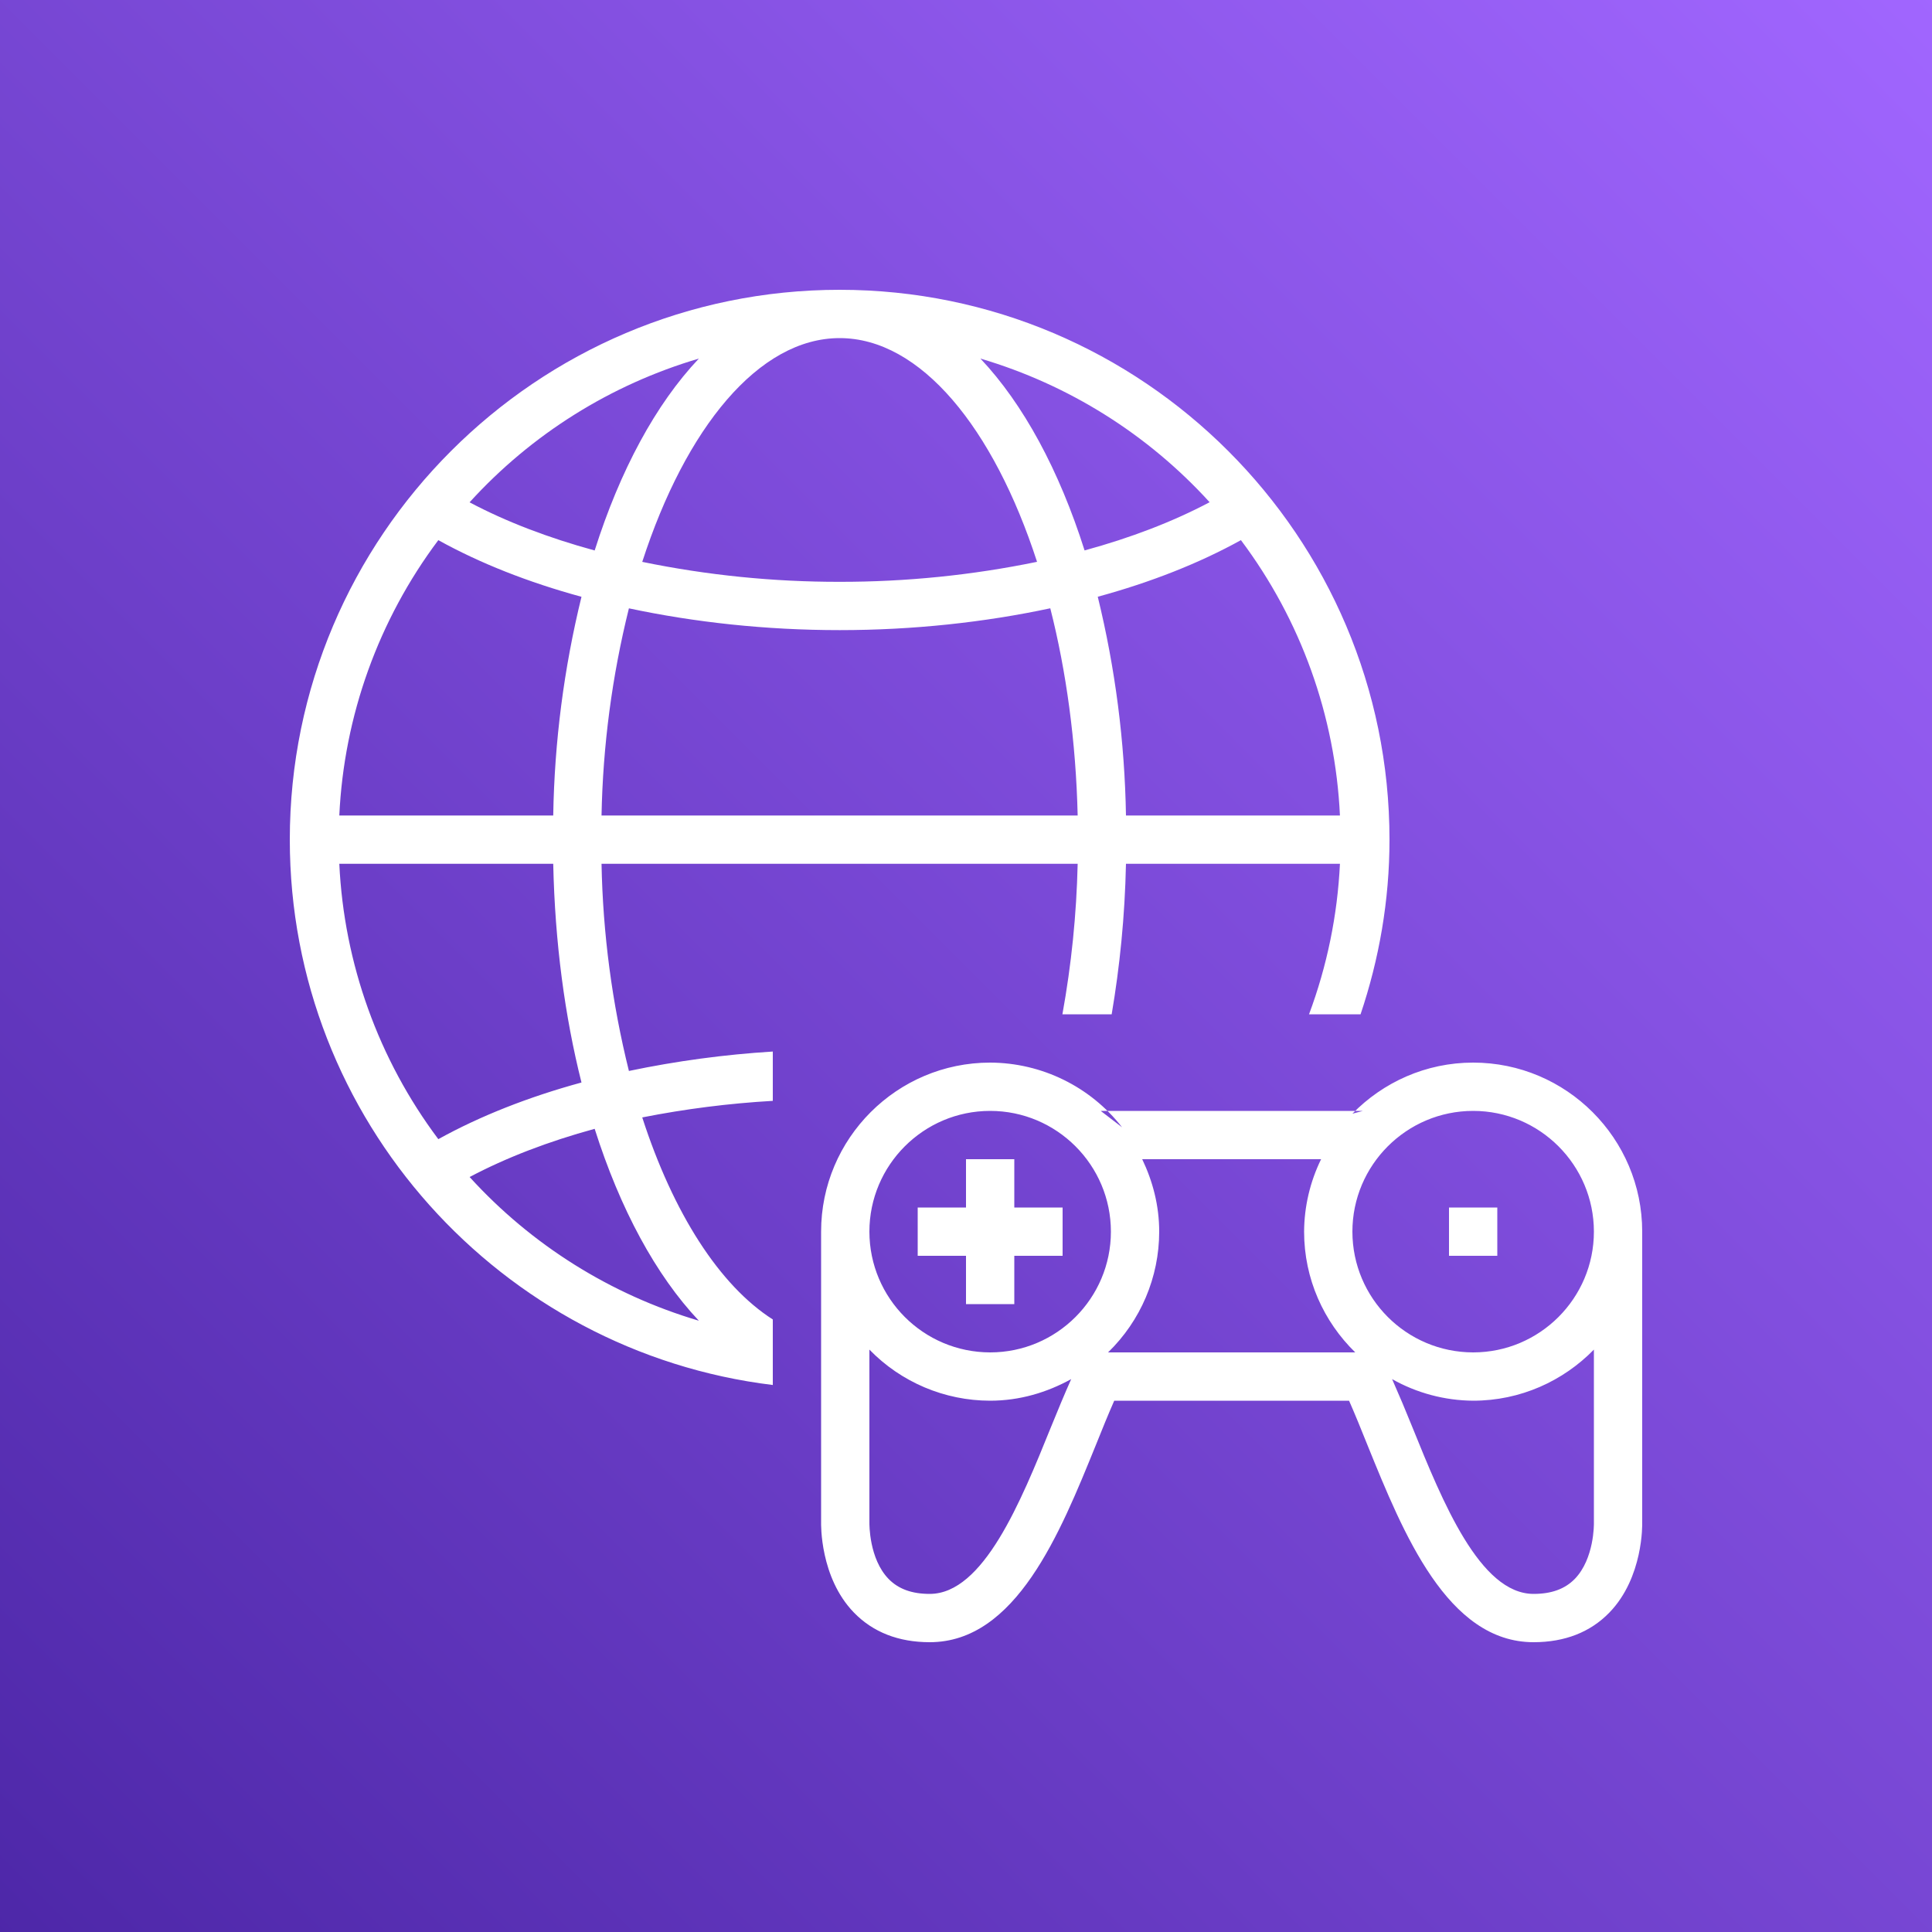
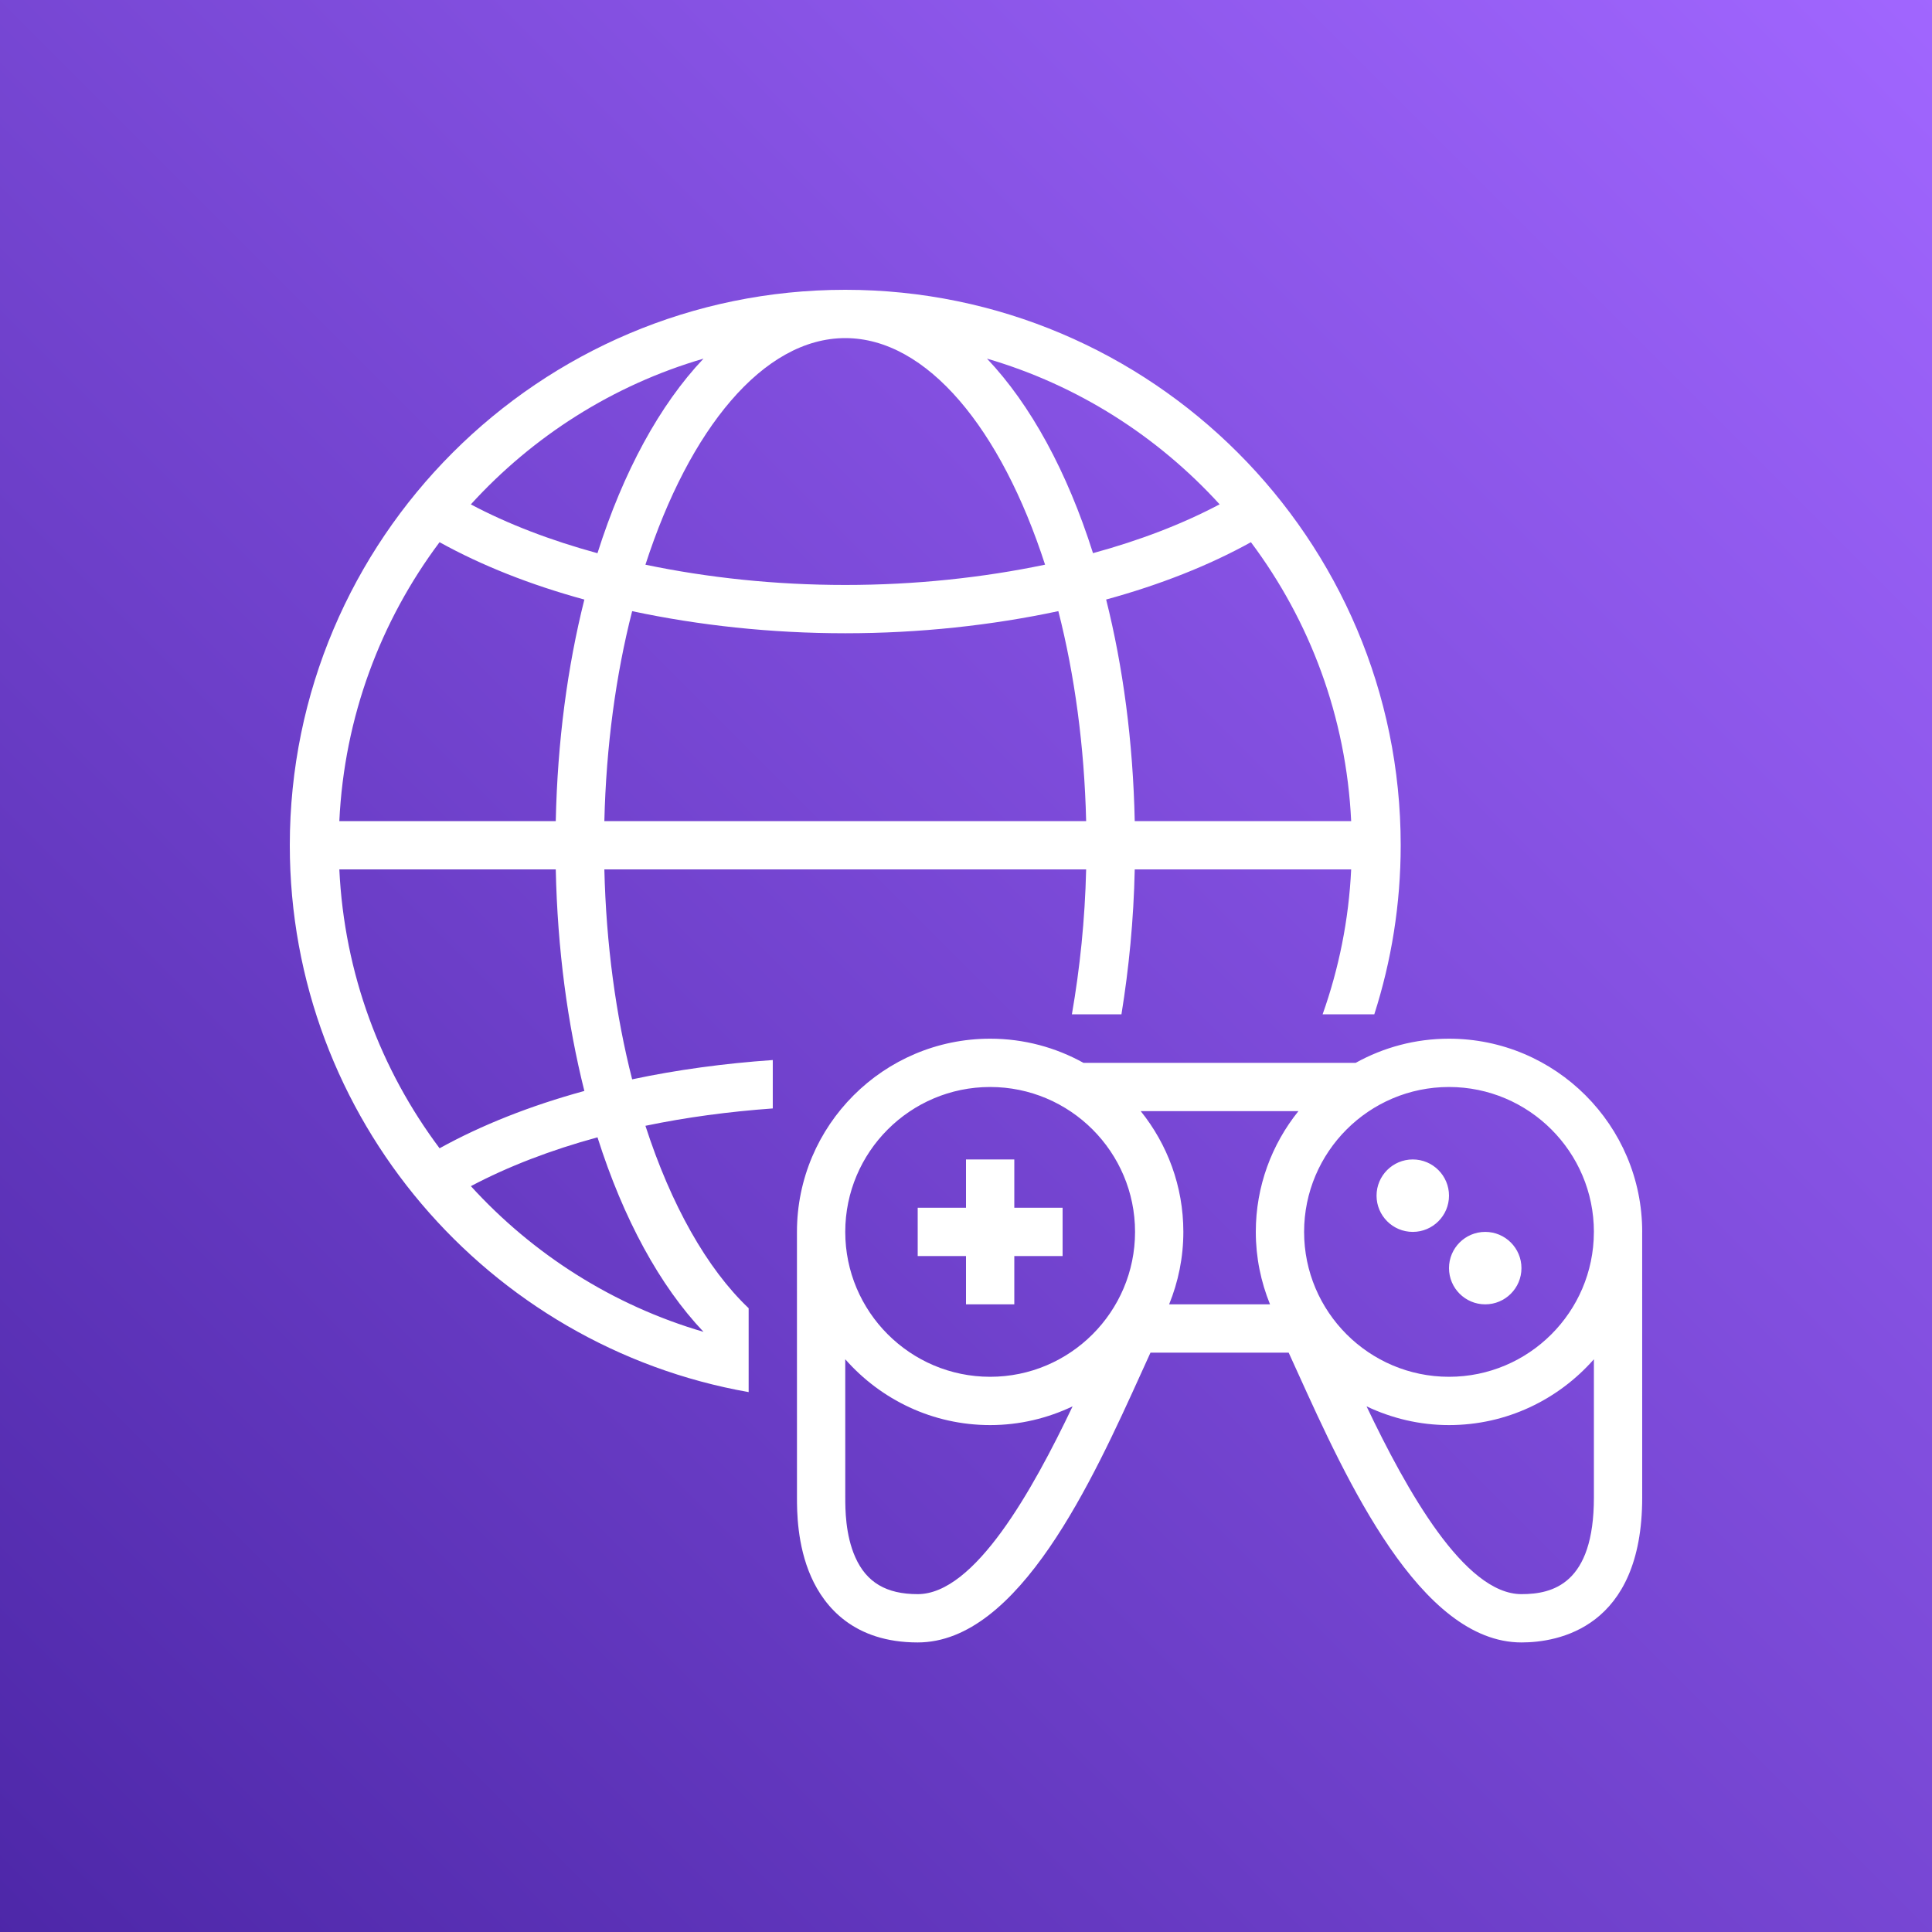
- <svg xmlns="http://www.w3.org/2000/svg" width="40" height="40" id="GameLift">
+ <svg xmlns="http://www.w3.org/2000/svg" width="80px" height="80px" viewBox="0 0 80 80" version="1.1">
  <defs>
-     <linearGradient x1="0%" y1="100%" x2="100%" y2="0%" id="Arch_Amazon-GameLift_32_svg__a">
+     <linearGradient x1="0%" y1="100%" x2="100%" y2="0%" id="linearGradient-1">
      <stop stop-color="#4D27A8" offset="0%" />
      <stop stop-color="#A166FF" offset="100%" />
    </linearGradient>
  </defs>
-   <g fill="none" fill-rule="evenodd">
-     <path d="M0 0h40v40H0z" fill="url(#Arch_Amazon-GameLift_32_svg__a)" />
-     <path d="M30 26h1v-1h-1v1zm-10 0h-1v-1h1v-1h1v1h1v1h-1v1h-1v-1zm12.604 6.69c-.204.208-.482.31-.853.31-1.111 0-1.886-1.911-2.507-3.446a32.493 32.493 0 00-.422-1.001A3.462 3.462 0 0030.5 29c.979 0 1.864-.407 2.5-1.058v3.597c0 .007.011.731-.396 1.151zM22.941 28A3.484 3.484 0 0024 25.5c0-.539-.133-1.043-.352-1.5h3.704A3.454 3.454 0 0027 25.5c0 .979.407 1.864 1.059 2.5h-5.118zm-3.692 5c-.369 0-.646-.101-.849-.307-.411-.42-.4-1.149-.4-1.17v-3.581A3.487 3.487 0 0020.5 29c.611 0 1.177-.171 1.678-.447-.139.312-.278.646-.422 1.001C21.135 31.089 20.36 33 19.249 33zM20.5 23c1.379 0 2.5 1.122 2.5 2.5S21.879 28 20.5 28a2.503 2.503 0 01-2.5-2.5c0-1.378 1.121-2.5 2.5-2.5zm10 0c1.379 0 2.5 1.122 2.5 2.5S31.879 28 30.5 28a2.503 2.503 0 01-2.5-2.5c0-1.378 1.121-2.5 2.5-2.5zm3.5 8.523V25.5c0-1.93-1.57-3.5-3.5-3.5-.979 0-1.864.407-2.5 1.058l.218-.058h-5.429l.442.339A3.48 3.48 0 0020.5 22c-1.93 0-3.5 1.57-3.5 3.5V31.508c-.001.047-.026 1.15.679 1.878.395.407.924.614 1.57.614 1.785 0 2.699-2.257 3.435-4.071.13-.325.258-.64.385-.929h4.862c.127.289.255.604.385.929.736 1.814 1.65 4.071 3.435 4.071.646 0 1.175-.207 1.57-.614.705-.728.68-1.831.679-1.863zM9.723 24.369c.76-.403 1.633-.737 2.589-.998.527 1.66 1.266 3.03 2.157 3.973a10.397 10.397 0 01-4.746-2.975zm-.648-.784a10.313 10.313 0 01-2.05-5.701h4.429c.035 1.63.24 3.158.585 4.528-1.1.3-2.101.695-2.964 1.173zm0-12.402c.863.479 1.864.873 2.964 1.173a20.429 20.429 0 00-.585 4.528H7.025a10.31 10.31 0 012.05-5.701zm5.394-3.759c-.891.942-1.631 2.313-2.157 3.973-.956-.261-1.83-.594-2.59-.997a10.38 10.38 0 014.747-2.976zM17.384 7c1.676 0 3.188 1.861 4.087 4.632a20.12 20.12 0 01-4.087.414 20.14 20.14 0 01-4.087-.413C14.195 8.861 15.708 7 17.384 7zm7.66 3.398c-.761.403-1.633.737-2.589.998-.526-1.66-1.267-3.03-2.156-3.972a10.395 10.395 0 014.745 2.974zm.648.785a10.295 10.295 0 012.05 5.701h-4.43a20.507 20.507 0 00-.584-4.529c1.1-.3 2.1-.694 2.964-1.172zm-13.238 5.701a19.32 19.32 0 01.567-4.289c1.364.29 2.837.451 4.363.451 1.522 0 2.997-.161 4.361-.452.331 1.302.531 2.759.567 4.29h-9.858zM16 27.318c-1.104-.704-2.063-2.204-2.703-4.183A19.81 19.81 0 0116 22.792v-1.021a20.791 20.791 0 00-2.979.402 19.32 19.32 0 01-.567-4.289h9.858A19.995 19.995 0 0121.996 21h1.02c.167-.984.273-2.024.296-3.116h4.43a10.326 10.326 0 01-.64 3.116h1.067c.383-1.138.599-2.351.599-3.616C28.768 11.107 23.661 6 17.384 6 11.106 6 6 11.107 6 17.384c0 5.807 4.374 10.605 10 11.291v-1.357z" fill="#FFF" />
+   <g id="Icon-Architecture/64/Arch_Amazon-GameLift_64" stroke="none" stroke-width="1" fill="none" fill-rule="evenodd">
+     <g id="Rectangle" fill="url(#linearGradient-1)">
+       <rect x="0" y="0" width="80" height="80" />
+     </g>
+     <g id="Icon-Service/64/Amazon-GameLift_64" transform="translate(8, 8)" fill="#FFFFFF">
+       <path d="M52,44.51 C52,43.682 52.672,43.01 53.5,43.01 C54.328,43.01 55,43.682 55,44.51 C55,45.338 54.328,46.01 53.5,46.01 C52.672,46.01 52,45.338 52,44.51 L52,44.51 Z M49,41.51 C49,40.682 49.672,40.01 50.5,40.01 C51.328,40.01 52,40.682 52,41.51 C52,42.338 51.328,43.01 50.5,43.01 C49.672,43.01 49,42.338 49,41.51 L49,41.51 Z M32,44.01 L30,44.01 L30,42.01 L32,42.01 L32,40.01 L34,40.01 L34,42.01 L36,42.01 L36,44.01 L34,44.01 L34,46.01 L32,46.01 L32,44.01 Z M58,54.01 C58,57.595 56.288,58.01 55,58.01 C52.64,58.01 50.25,53.72 48.586,50.234 C49.623,50.726 50.778,51.01 52,51.01 C54.39,51.01 56.532,49.951 58,48.284 L58,54.01 Z M30,58.01 C28.7,58.01 27.879,57.524 27.415,56.48 C27.001,55.549 27.001,54.471 27.001,54.01 L27,48.284 C28.468,49.951 30.61,51.01 33,51.01 C34.222,51.01 35.377,50.726 36.414,50.234 C34.75,53.72 32.36,58.01 30,58.01 L30,58.01 Z M33,37.01 C36.309,37.01 39,39.701 39,43.01 C39,46.318 36.309,49.01 33,49.01 C29.691,49.01 27,46.318 27,43.01 C27,39.701 29.691,37.01 33,37.01 L33,37.01 Z M44.589,46.01 L40.411,46.01 C40.788,45.082 41,44.071 41,43.01 C41,41.118 40.337,39.381 39.235,38.01 L45.765,38.01 C44.663,39.381 44,41.118 44,43.01 C44,44.071 44.212,45.082 44.589,46.01 L44.589,46.01 Z M58,43.01 L57.999,43.01 L57.999,43.029 C57.988,46.329 55.302,49.01 52,49.01 C48.691,49.01 46,46.318 46,43.01 C46,39.701 48.691,37.01 52,37.01 C55.309,37.01 58,39.701 58,43.01 L58,43.01 Z M60,43.01 C60,38.599 56.411,35.01 52,35.01 C50.599,35.01 49.282,35.374 48.136,36.01 L36.864,36.01 C35.718,35.374 34.401,35.01 33,35.01 C28.589,35.01 25,38.599 25,43.01 L25.001,54.01 C25.001,54.547 25.001,55.973 25.587,57.292 C26.138,58.532 27.352,60.01 30,60.01 C34.196,60.01 37.247,53.282 39.266,48.83 C39.396,48.544 39.52,48.269 39.639,48.01 L45.361,48.01 C45.48,48.269 45.604,48.544 45.734,48.83 C47.753,53.282 50.804,60.01 55,60.01 C56.503,60.01 60,59.425 60,54.01 L59.999,43.029 C59.999,43.023 60,43.016 60,43.01 L60,43.01 Z M11.498,41.116 C13.038,40.3 14.805,39.622 16.741,39.094 C17.81,42.467 19.321,45.242 21.131,47.149 C17.377,46.053 14.066,43.934 11.498,41.116 L11.498,41.116 Z M10.202,39.548 C7.764,36.294 6.256,32.32 6.051,28 L15.013,28 C15.083,31.3 15.5,34.401 16.197,37.174 C13.972,37.783 11.948,38.581 10.202,39.548 L10.202,39.548 Z M10.201,14.451 C11.949,15.42 13.972,16.218 16.197,16.827 C15.499,19.6 15.083,22.7 15.013,26 L6.051,26 C6.256,21.68 7.764,17.706 10.201,14.451 L10.201,14.451 Z M21.131,6.85 C19.321,8.758 17.809,11.533 16.74,14.907 C14.805,14.379 13.036,13.703 11.496,12.886 C14.064,10.067 17.375,7.946 21.131,6.85 L21.131,6.85 Z M27,6 C30.394,6 33.457,9.77 35.274,15.382 C32.692,15.921 29.897,16.222 27,16.222 C24.099,16.222 21.305,15.921 18.726,15.383 C20.542,9.77 23.606,6 27,6 L27,6 Z M42.502,12.883 C40.962,13.699 39.195,14.377 37.259,14.905 C36.19,11.532 34.679,8.758 32.869,6.85 C36.623,7.946 39.934,10.066 42.502,12.883 L42.502,12.883 Z M43.798,14.451 C46.236,17.705 47.744,21.679 47.949,26 L38.987,26 C38.917,22.699 38.5,19.599 37.803,16.825 C40.028,16.216 42.052,15.419 43.798,14.451 L43.798,14.451 Z M17.025,26 C17.099,22.896 17.502,19.943 18.176,17.307 C20.933,17.894 23.914,18.222 27,18.222 C30.081,18.222 33.064,17.894 35.824,17.306 C36.497,19.943 36.901,22.896 36.975,26 L17.025,26 Z M23,46.17 C21.273,44.532 19.786,41.892 18.726,38.617 C20.402,38.267 22.174,38.03 23.999,37.898 L23.999,35.894 C21.985,36.034 20.027,36.299 18.176,36.693 C17.503,34.057 17.099,31.103 17.025,28 L36.975,28 C36.926,30.088 36.715,32.098 36.385,34 L38.437,34 C38.744,32.098 38.943,30.096 38.987,28 L47.949,28 C47.85,30.096 47.438,32.109 46.767,34 L48.907,34 C49.615,31.791 50,29.44 50,27 C50,14.317 39.683,4 27,4 C14.317,4 4,14.317 4,27 C4,38.317 12.219,47.745 23,49.644 L23,46.17 Z" id="Fill-7" />
+     </g>
  </g>
</svg>
